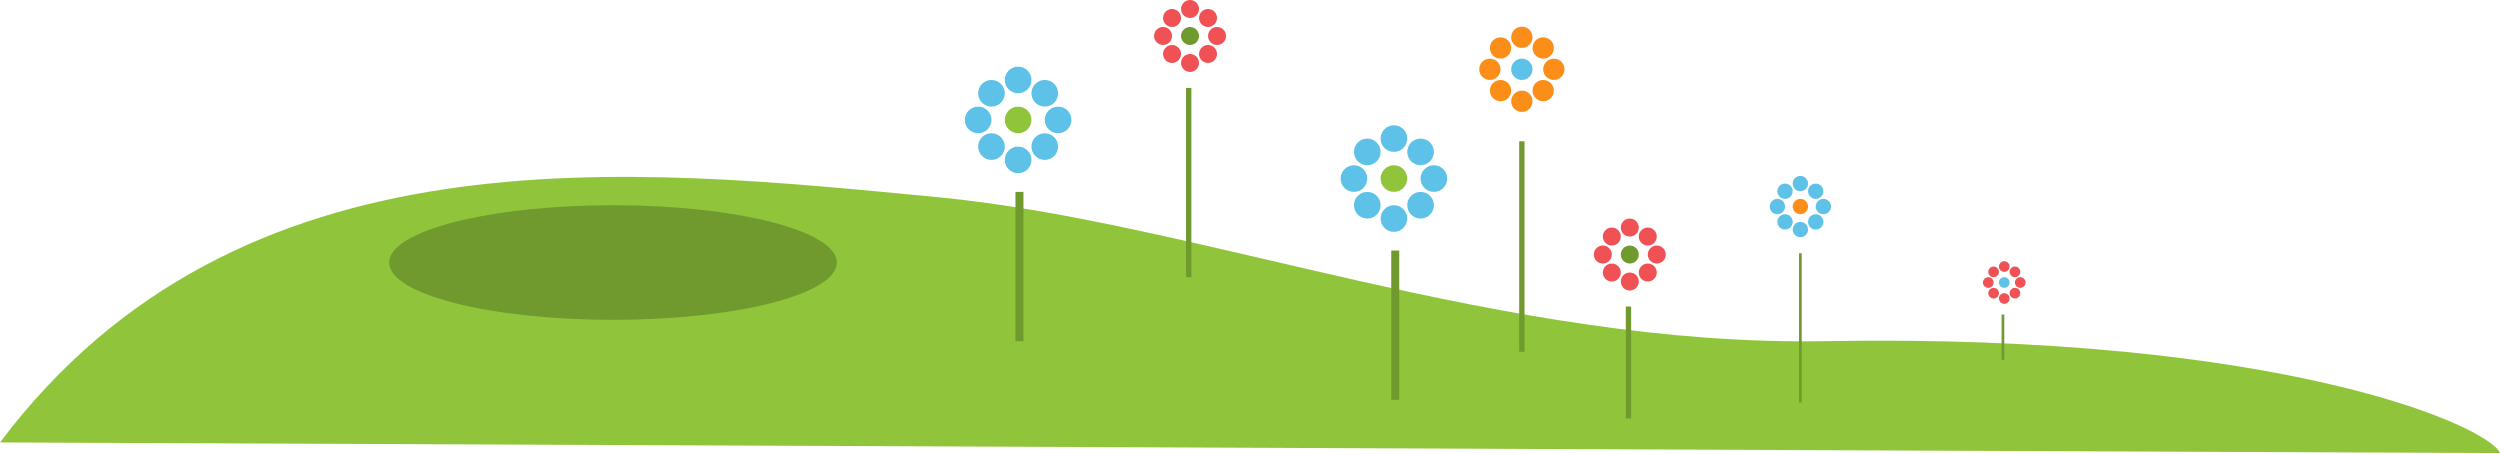
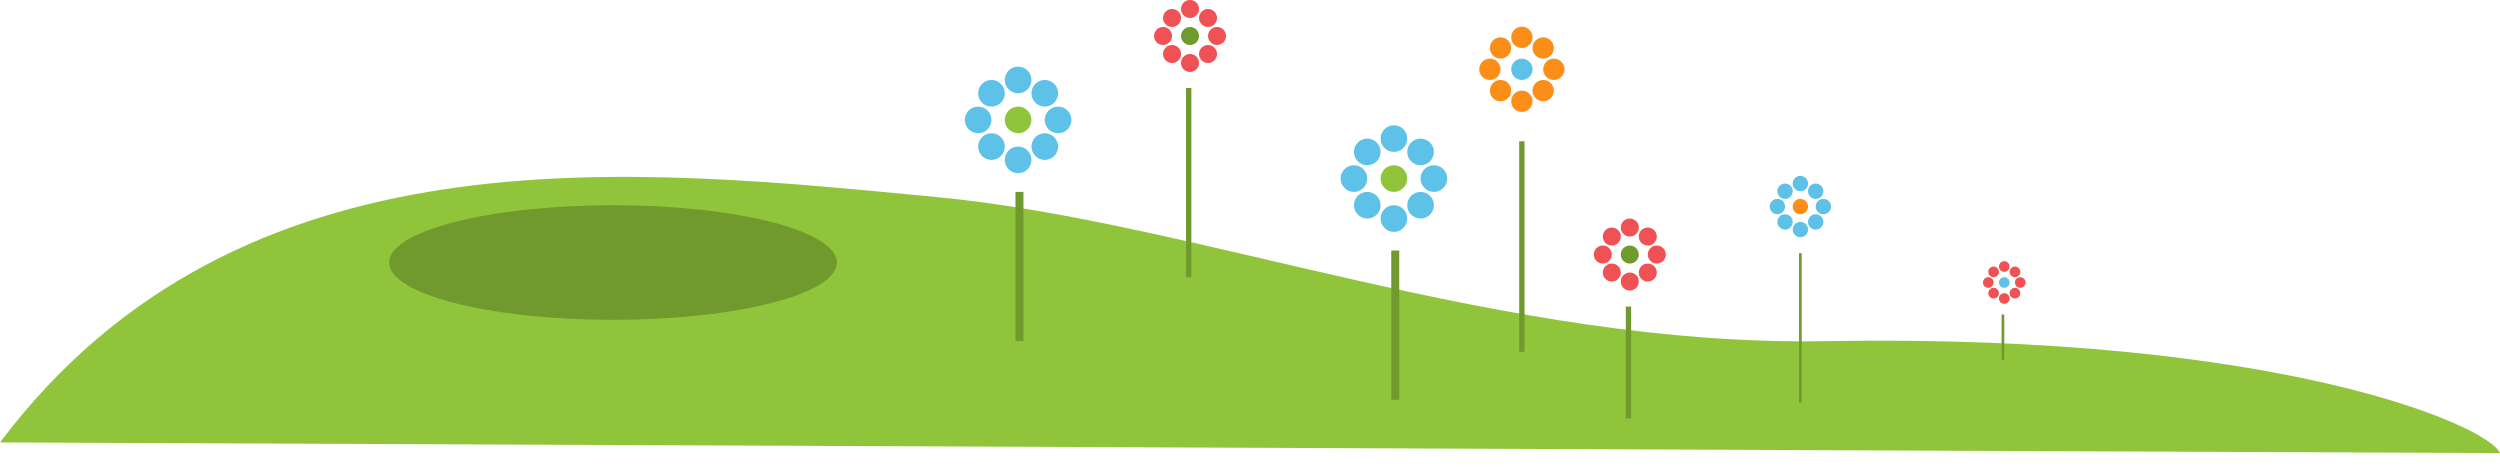
- <svg xmlns="http://www.w3.org/2000/svg" baseProfile="full" height="170" width="938">
-   <path fill="rgb( 144, 197, 59 )" d="M0 166c90-119.594 237-103 352-92 96.564 9.237 212.014 56.123 333 54 171-3 249 32 253 42" />
-   <path fill="rgb( 112, 153, 46 )" d="M230 77c46.392 0 84 9.626 84 21.5s-37.608 21.5-84 21.5-84-9.626-84-21.5 37.608-21.5 84-21.5zM522 94h3v56h-3v-56zM610 115h2v42h-2v-42zM570 53h2v79h-2v-79z" />
-   <path fill="rgb( 144, 197, 59 )" d="M523 62c2.761 0 5 2.239 5 5s-2.239 5-5 5c-2.762 0-5-2.239-5-5s2.238-5 5-5z" />
-   <path fill="rgb( 93, 193, 232 )" d="M538 72c-2.762 0-5-2.239-5-5s2.238-5 5-5c2.761 0 5 2.239 5 5s-2.239 5-5 5zm-5-10c-2.762 0-5-2.239-5-5s2.238-5 5-5c2.761 0 5 2.239 5 5s-2.239 5-5 5zm-10-5c-2.762 0-5-2.239-5-5s2.238-5 5-5c2.761 0 5 2.239 5 5s-2.239 5-5 5zm-10 5c-2.762 0-5-2.239-5-5s2.238-5 5-5c2.761 0 5 2.239 5 5s-2.239 5-5 5zm0 5c0 2.761-2.239 5-5 5s-5-2.239-5-5 2.239-5 5-5 5 2.239 5 5zm0 5c2.761 0 5 2.239 5 5s-2.239 5-5 5c-2.762 0-5-2.239-5-5s2.238-5 5-5zm10 5c2.761 0 5 2.239 5 5s-2.239 5-5 5c-2.762 0-5-2.239-5-5s2.238-5 5-5zm10-5c2.761 0 5 2.239 5 5s-2.239 5-5 5c-2.762 0-5-2.239-5-5s2.238-5 5-5z" />
-   <path fill="rgb( 112, 153, 46 )" d="M381 72h3v56h-3v-56z" />
-   <path fill="rgb( 144, 197, 59 )" d="M382 40c2.761 0 5 2.239 5 5s-2.239 5-5 5-5-2.239-5-5 2.239-5 5-5z" />
-   <path fill="rgb( 93, 193, 232 )" d="M397 50c-2.761 0-5-2.239-5-5s2.239-5 5-5 5 2.239 5 5-2.239 5-5 5zm-5-10c-2.761 0-5-2.239-5-5s2.239-5 5-5 5 2.239 5 5-2.239 5-5 5zm-10-5c-2.761 0-5-2.239-5-5s2.239-5 5-5 5 2.239 5 5-2.239 5-5 5zm-10 5c-2.762 0-5-2.239-5-5s2.238-5 5-5c2.761 0 5 2.239 5 5s-2.239 5-5 5zm0 5c0 2.761-2.239 5-5 5-2.762 0-5-2.239-5-5s2.238-5 5-5c2.761 0 5 2.239 5 5zm0 5c2.761 0 5 2.239 5 5s-2.239 5-5 5c-2.762 0-5-2.239-5-5s2.238-5 5-5zm10 5c2.761 0 5 2.239 5 5s-2.239 5-5 5-5-2.239-5-5 2.239-5 5-5zm10-5c2.761 0 5 2.239 5 5s-2.239 5-5 5-5-2.239-5-5 2.239-5 5-5z" />
-   <path fill="rgb( 112, 153, 46 )" d="M611.5 92.125c1.864 0 3.375 1.511 3.375 3.375s-1.511 3.375-3.375 3.375-3.375-1.511-3.375-3.375 1.511-3.375 3.375-3.375z" />
-   <path fill="rgb( 239, 81, 85 )" d="M621.625 98.875c-1.864 0-3.375-1.511-3.375-3.375s1.511-3.375 3.375-3.375 3.375 1.511 3.375 3.375-1.511 3.375-3.375 3.375zm-3.375-6.75c-1.864 0-3.375-1.511-3.375-3.375s1.511-3.375 3.375-3.375 3.375 1.511 3.375 3.375-1.511 3.375-3.375 3.375zm-6.75-3.375c-1.864 0-3.375-1.511-3.375-3.375s1.511-3.375 3.375-3.375 3.375 1.511 3.375 3.375-1.511 3.375-3.375 3.375zm-6.75 3.375c-1.864 0-3.375-1.511-3.375-3.375s1.511-3.375 3.375-3.375 3.375 1.511 3.375 3.375-1.511 3.375-3.375 3.375zm0 3.375c0 1.864-1.511 3.375-3.375 3.375s-3.375-1.511-3.375-3.375 1.511-3.375 3.375-3.375 3.375 1.511 3.375 3.375zm0 3.375c1.864 0 3.375 1.511 3.375 3.375s-1.511 3.375-3.375 3.375-3.375-1.511-3.375-3.375 1.511-3.375 3.375-3.375zm6.75 3.375c1.864 0 3.375 1.511 3.375 3.375s-1.511 3.375-3.375 3.375-3.375-1.511-3.375-3.375 1.511-3.375 3.375-3.375zm6.75-3.375c1.864 0 3.375 1.511 3.375 3.375s-1.511 3.375-3.375 3.375-3.375-1.511-3.375-3.375 1.511-3.375 3.375-3.375z" />
-   <path fill="rgb( 112, 153, 46 )" d="M445 33h2v71h-2v-71zM446.5 10.125c1.864 0 3.375 1.511 3.375 3.375s-1.511 3.375-3.375 3.375-3.375-1.511-3.375-3.375 1.511-3.375 3.375-3.375z" />
-   <path fill="rgb( 239, 81, 85 )" d="M456.625 16.875c-1.864 0-3.375-1.511-3.375-3.375s1.511-3.375 3.375-3.375 3.375 1.511 3.375 3.375-1.511 3.375-3.375 3.375zm-3.375-6.75c-1.864 0-3.375-1.511-3.375-3.375s1.511-3.375 3.375-3.375 3.375 1.511 3.375 3.375-1.511 3.375-3.375 3.375zm-6.75-3.375c-1.864 0-3.375-1.511-3.375-3.375s1.511-3.375 3.375-3.375 3.375 1.511 3.375 3.375-1.511 3.375-3.375 3.375zm-6.75 3.375c-1.864 0-3.375-1.511-3.375-3.375s1.511-3.375 3.375-3.375 3.375 1.511 3.375 3.375-1.511 3.375-3.375 3.375zm0 3.375c0 1.864-1.511 3.375-3.375 3.375s-3.375-1.511-3.375-3.375 1.511-3.375 3.375-3.375 3.375 1.511 3.375 3.375zm0 3.375c1.864 0 3.375 1.511 3.375 3.375s-1.511 3.375-3.375 3.375-3.375-1.511-3.375-3.375 1.511-3.375 3.375-3.375zm6.75 3.375c1.864 0 3.375 1.511 3.375 3.375s-1.511 3.375-3.375 3.375-3.375-1.511-3.375-3.375 1.511-3.375 3.375-3.375zm6.75-3.375c1.864 0 3.375 1.511 3.375 3.375s-1.511 3.375-3.375 3.375-3.375-1.511-3.375-3.375 1.511-3.375 3.375-3.375z" />
-   <path fill="rgb( 93, 193, 232 )" d="M571 22c2.209 0 4 1.791 4 4s-1.791 4-4 4-4-1.791-4-4 1.791-4 4-4z" />
-   <path fill="rgb( 251, 142, 25 )" d="M583 30c-2.209 0-4-1.791-4-4s1.791-4 4-4 4 1.791 4 4-1.791 4-4 4zm-4-8c-2.209 0-4-1.791-4-4s1.791-4 4-4 4 1.791 4 4-1.791 4-4 4zm-8-4c-2.209 0-4-1.791-4-4s1.791-4 4-4 4 1.791 4 4-1.791 4-4 4zm-8 4c-2.209 0-4-1.791-4-4s1.791-4 4-4 4 1.791 4 4-1.791 4-4 4zm0 4c0 2.209-1.791 4-4 4s-4-1.791-4-4 1.791-4 4-4 4 1.791 4 4zm0 4c2.209 0 4 1.791 4 4s-1.791 4-4 4-4-1.791-4-4 1.791-4 4-4zm8 4c2.209 0 4 1.791 4 4s-1.791 4-4 4-4-1.791-4-4 1.791-4 4-4zm8-4c2.209 0 4 1.791 4 4s-1.791 4-4 4-4-1.791-4-4 1.791-4 4-4z" />
-   <path fill="rgb( 112, 153, 46 )" d="M675 95h1v56h-1v-56zM751 118h1v17h-1v-17z" />
-   <path fill="rgb( 251, 142, 25 )" d="M675.5 74.625c1.588 0 2.875 1.287 2.875 2.875s-1.287 2.875-2.875 2.875-2.875-1.287-2.875-2.875 1.287-2.875 2.875-2.875z" />
-   <path fill="rgb( 93, 193, 232 )" d="M684.125 80.375c-1.588 0-2.875-1.287-2.875-2.875s1.287-2.875 2.875-2.875 2.875 1.287 2.875 2.875-1.287 2.875-2.875 2.875zm-2.875-5.75c-1.588 0-2.875-1.287-2.875-2.875s1.287-2.875 2.875-2.875 2.875 1.287 2.875 2.875-1.287 2.875-2.875 2.875zm-5.75-2.875c-1.588 0-2.875-1.287-2.875-2.875s1.287-2.875 2.875-2.875 2.875 1.287 2.875 2.875-1.287 2.875-2.875 2.875zm-5.75 2.875c-1.588 0-2.875-1.287-2.875-2.875s1.287-2.875 2.875-2.875 2.875 1.287 2.875 2.875-1.287 2.875-2.875 2.875zm0 2.875c0 1.588-1.287 2.875-2.875 2.875s-2.875-1.287-2.875-2.875 1.287-2.875 2.875-2.875 2.875 1.287 2.875 2.875zm0 2.875c1.588 0 2.875 1.287 2.875 2.875s-1.287 2.875-2.875 2.875-2.875-1.287-2.875-2.875 1.287-2.875 2.875-2.875zm5.75 2.875c1.588 0 2.875 1.287 2.875 2.875s-1.287 2.875-2.875 2.875-2.875-1.287-2.875-2.875 1.287-2.875 2.875-2.875zm5.75-2.875c1.588 0 2.875 1.287 2.875 2.875s-1.287 2.875-2.875 2.875-2.875-1.287-2.875-2.875 1.287-2.875 2.875-2.875zM752 104c1.105 0 2 .895 2 2s-.895 2-2 2-2-.895-2-2 .895-2 2-2z" />
-   <path fill="rgb( 239, 81, 85 )" d="M758 108c-1.105 0-2-.895-2-2s.895-2 2-2c1.104 0 2 .895 2 2s-.896 2-2 2zm-2-4c-1.105 0-2-.895-2-2s.895-2 2-2c1.104 0 2 .895 2 2s-.896 2-2 2zm-4-2c-1.105 0-2-.895-2-2s.895-2 2-2 2 .895 2 2-.895 2-2 2zm-4 2c-1.105 0-2-.895-2-2s.895-2 2-2c1.104 0 2 .895 2 2s-.896 2-2 2zm0 2c0 1.105-.896 2-2 2-1.105 0-2-.895-2-2s.895-2 2-2c1.104 0 2 .895 2 2zm0 2c1.104 0 2 .895 2 2s-.896 2-2 2c-1.105 0-2-.895-2-2s.895-2 2-2zm4 2c1.105 0 2 .895 2 2s-.895 2-2 2-2-.895-2-2 .895-2 2-2zm4-2c1.104 0 2 .895 2 2s-.896 2-2 2c-1.105 0-2-.895-2-2s.895-2 2-2z" />
+ <svg xmlns="http://www.w3.org/2000/svg" version="1.1" id="Слой_1" x="0px" y="0px" viewBox="189 396 938 175" enable-background="new 189 396 938 175" xml:space="preserve">
+   <path fill="#90C53B" d="M189,562c90-119.59,237-103,352-92c96.56,9.24,212.01,56.12,333,54c171-3,249,32,253,42" />
+   <path fill="#70992E" d="M419,473c46.39,0,84,9.63,84,21.5S465.39,516,419,516s-84-9.63-84-21.5S372.61,473,419,473z M711,490h3v56  h-3V490z M799,511h2v42h-2V511z M759,449h2v79h-2V449z" />
+   <path fill="#90C53B" d="M712,458c2.76,0,5,2.24,5,5s-2.24,5-5,5c-2.76,0-5-2.24-5-5S709.24,458,712,458z" />
+   <path fill="#5DC1E8" d="M727,468c-2.76,0-5-2.24-5-5s2.24-5,5-5c2.76,0,5,2.24,5,5S729.76,468,727,468z M722,458c-2.76,0-5-2.24-5-5  s2.24-5,5-5c2.76,0,5,2.24,5,5S724.76,458,722,458z M712,453c-2.76,0-5-2.24-5-5s2.24-5,5-5c2.76,0,5,2.24,5,5S714.76,453,712,453z   M702,458c-2.76,0-5-2.24-5-5s2.24-5,5-5c2.76,0,5,2.24,5,5S704.76,458,702,458z M702,463c0,2.76-2.24,5-5,5s-5-2.24-5-5s2.24-5,5-5  S702,460.24,702,463z M702,468c2.76,0,5,2.24,5,5s-2.24,5-5,5c-2.76,0-5-2.24-5-5S699.24,468,702,468z M712,473c2.76,0,5,2.24,5,5  s-2.24,5-5,5c-2.76,0-5-2.24-5-5S709.24,473,712,473z M722,468c2.76,0,5,2.24,5,5s-2.24,5-5,5c-2.76,0-5-2.24-5-5  S719.24,468,722,468z" />
+   <path fill="#70992E" d="M570,468h3v56h-3V468z" />
+   <path fill="#90C53B" d="M571,436c2.76,0,5,2.24,5,5s-2.24,5-5,5s-5-2.24-5-5S568.24,436,571,436z" />
+   <path fill="#5DC1E8" d="M586,446c-2.76,0-5-2.24-5-5s2.24-5,5-5s5,2.24,5,5S588.76,446,586,446z M581,436c-2.76,0-5-2.24-5-5  s2.24-5,5-5s5,2.24,5,5S583.76,436,581,436z M571,431c-2.76,0-5-2.24-5-5s2.24-5,5-5s5,2.24,5,5S573.76,431,571,431z M561,436  c-2.76,0-5-2.24-5-5s2.24-5,5-5c2.76,0,5,2.24,5,5S563.76,436,561,436z M561,441c0,2.76-2.24,5-5,5c-2.76,0-5-2.24-5-5s2.24-5,5-5  C558.76,436,561,438.24,561,441z M561,446c2.76,0,5,2.24,5,5s-2.24,5-5,5c-2.76,0-5-2.24-5-5S558.24,446,561,446z M571,451  c2.76,0,5,2.24,5,5s-2.24,5-5,5s-5-2.24-5-5S568.24,451,571,451z M581,446c2.76,0,5,2.24,5,5s-2.24,5-5,5s-5-2.24-5-5  S578.24,446,581,446z" />
+   <path fill="#70992E" d="M800.5,488.13c1.86,0,3.38,1.51,3.38,3.38s-1.51,3.38-3.38,3.38s-3.38-1.51-3.38-3.38  S798.64,488.13,800.5,488.13z" />
+   <path fill="#EF5155" d="M810.63,494.88c-1.86,0-3.38-1.51-3.38-3.38s1.51-3.38,3.38-3.38s3.38,1.51,3.38,3.38  S812.49,494.88,810.63,494.88z M807.25,488.13c-1.86,0-3.38-1.51-3.38-3.38s1.51-3.38,3.38-3.38s3.38,1.51,3.38,3.38  S809.11,488.13,807.25,488.13z M800.5,484.75c-1.86,0-3.38-1.51-3.38-3.38s1.51-3.38,3.38-3.38s3.38,1.51,3.38,3.38  S802.36,484.75,800.5,484.75z M793.75,488.13c-1.86,0-3.38-1.51-3.38-3.38s1.51-3.38,3.38-3.38s3.38,1.51,3.38,3.38  S795.61,488.13,793.75,488.13z M793.75,491.5c0,1.86-1.51,3.38-3.38,3.38s-3.38-1.51-3.38-3.38s1.51-3.38,3.38-3.38  S793.75,489.64,793.75,491.5z M793.75,494.88c1.86,0,3.38,1.51,3.38,3.38s-1.51,3.38-3.38,3.38s-3.38-1.51-3.38-3.38  S791.89,494.88,793.75,494.88z M800.5,498.25c1.86,0,3.38,1.51,3.38,3.38s-1.51,3.38-3.38,3.38s-3.38-1.51-3.38-3.38  S798.64,498.25,800.5,498.25z M807.25,494.88c1.86,0,3.38,1.51,3.38,3.38s-1.51,3.38-3.38,3.38s-3.38-1.51-3.38-3.38  S805.39,494.88,807.25,494.88z" />
+   <path fill="#70992E" d="M634,429h2v71h-2V429z M635.5,406.13c1.86,0,3.38,1.51,3.38,3.38s-1.51,3.38-3.38,3.38s-3.38-1.51-3.38-3.38  S633.64,406.13,635.5,406.13z" />
+   <path fill="#EF5155" d="M645.63,412.88c-1.86,0-3.38-1.51-3.38-3.38s1.51-3.38,3.38-3.38s3.38,1.51,3.38,3.38  S647.49,412.88,645.63,412.88z M642.25,406.13c-1.86,0-3.38-1.51-3.38-3.38s1.51-3.38,3.38-3.38s3.38,1.51,3.38,3.38  S644.11,406.13,642.25,406.13z M635.5,402.75c-1.86,0-3.38-1.51-3.38-3.38s1.51-3.38,3.38-3.38s3.38,1.51,3.38,3.38  S637.36,402.75,635.5,402.75z M628.75,406.13c-1.86,0-3.38-1.51-3.38-3.38s1.51-3.38,3.38-3.38s3.38,1.51,3.38,3.38  S630.61,406.13,628.75,406.13z M628.75,409.5c0,1.86-1.51,3.38-3.38,3.38s-3.38-1.51-3.38-3.38s1.51-3.38,3.38-3.38  S628.75,407.64,628.75,409.5z M628.75,412.88c1.86,0,3.38,1.51,3.38,3.38s-1.51,3.38-3.38,3.38s-3.38-1.51-3.38-3.38  S626.89,412.88,628.75,412.88z M635.5,416.25c1.86,0,3.38,1.51,3.38,3.38s-1.51,3.38-3.38,3.38s-3.38-1.51-3.38-3.38  S633.64,416.25,635.5,416.25z M642.25,412.88c1.86,0,3.38,1.51,3.38,3.38s-1.51,3.38-3.38,3.38s-3.38-1.51-3.38-3.38  S640.39,412.88,642.25,412.88z" />
+   <path fill="#5DC1E8" d="M760,418c2.21,0,4,1.79,4,4s-1.79,4-4,4s-4-1.79-4-4S757.79,418,760,418z" />
+   <path fill="#FB8E19" d="M772,426c-2.21,0-4-1.79-4-4s1.79-4,4-4s4,1.79,4,4S774.21,426,772,426z M768,418c-2.21,0-4-1.79-4-4  s1.79-4,4-4s4,1.79,4,4S770.21,418,768,418z M760,414c-2.21,0-4-1.79-4-4s1.79-4,4-4s4,1.79,4,4S762.21,414,760,414z M752,418  c-2.21,0-4-1.79-4-4s1.79-4,4-4s4,1.79,4,4S754.21,418,752,418z M752,422c0,2.21-1.79,4-4,4s-4-1.79-4-4s1.79-4,4-4  S752,419.79,752,422z M752,426c2.21,0,4,1.79,4,4s-1.79,4-4,4s-4-1.79-4-4S749.79,426,752,426z M760,430c2.21,0,4,1.79,4,4  s-1.79,4-4,4s-4-1.79-4-4S757.79,430,760,430z M768,426c2.21,0,4,1.79,4,4s-1.79,4-4,4s-4-1.79-4-4S765.79,426,768,426z" />
+   <path fill="#70992E" d="M864,491h1v56h-1V491z M940,514h1v17h-1V514z" />
+   <path fill="#FB8E19" d="M864.5,470.63c1.59,0,2.88,1.29,2.88,2.88s-1.29,2.88-2.88,2.88s-2.88-1.29-2.88-2.88  S862.91,470.63,864.5,470.63z" />
+   <path fill="#5DC1E8" d="M873.13,476.38c-1.59,0-2.88-1.29-2.88-2.88s1.29-2.88,2.88-2.88s2.88,1.29,2.88,2.88  S874.71,476.38,873.13,476.38z M870.25,470.63c-1.59,0-2.88-1.29-2.88-2.88s1.29-2.88,2.88-2.88s2.88,1.29,2.88,2.88  S871.84,470.63,870.25,470.63z M864.5,467.75c-1.59,0-2.88-1.29-2.88-2.88s1.29-2.88,2.88-2.88s2.88,1.29,2.88,2.88  S866.09,467.75,864.5,467.75z M858.75,470.63c-1.59,0-2.88-1.29-2.88-2.88s1.29-2.88,2.88-2.88s2.88,1.29,2.88,2.88  S860.34,470.63,858.75,470.63z M858.75,473.5c0,1.59-1.29,2.88-2.88,2.88s-2.88-1.29-2.88-2.88s1.29-2.88,2.88-2.88  S858.75,471.91,858.75,473.5z M858.75,476.38c1.59,0,2.88,1.29,2.88,2.88s-1.29,2.88-2.88,2.88s-2.88-1.29-2.88-2.88  S857.16,476.38,858.75,476.38z M864.5,479.25c1.59,0,2.88,1.29,2.88,2.88s-1.29,2.88-2.88,2.88s-2.88-1.29-2.88-2.88  S862.91,479.25,864.5,479.25z M870.25,476.38c1.59,0,2.88,1.29,2.88,2.88s-1.29,2.88-2.88,2.88s-2.88-1.29-2.88-2.88  S868.66,476.38,870.25,476.38z M941,500c1.1,0,2,0.89,2,2s-0.9,2-2,2s-2-0.89-2-2S939.9,500,941,500z" />
+   <path fill="#EF5155" d="M947,504c-1.1,0-2-0.89-2-2s0.9-2,2-2c1.1,0,2,0.89,2,2S948.1,504,947,504z M945,500c-1.1,0-2-0.89-2-2  s0.9-2,2-2c1.1,0,2,0.89,2,2S946.1,500,945,500z M941,498c-1.1,0-2-0.89-2-2s0.9-2,2-2s2,0.89,2,2S942.1,498,941,498z M937,500  c-1.1,0-2-0.89-2-2s0.9-2,2-2c1.1,0,2,0.89,2,2S938.1,500,937,500z M937,502c0,1.11-0.9,2-2,2c-1.1,0-2-0.89-2-2s0.9-2,2-2  C936.1,500,937,500.89,937,502z M937,504c1.1,0,2,0.89,2,2s-0.9,2-2,2c-1.1,0-2-0.89-2-2S935.9,504,937,504z M941,506  c1.1,0,2,0.89,2,2s-0.9,2-2,2s-2-0.89-2-2S939.9,506,941,506z M945,504c1.1,0,2,0.89,2,2s-0.9,2-2,2c-1.1,0-2-0.89-2-2  S943.9,504,945,504z" />
</svg>
